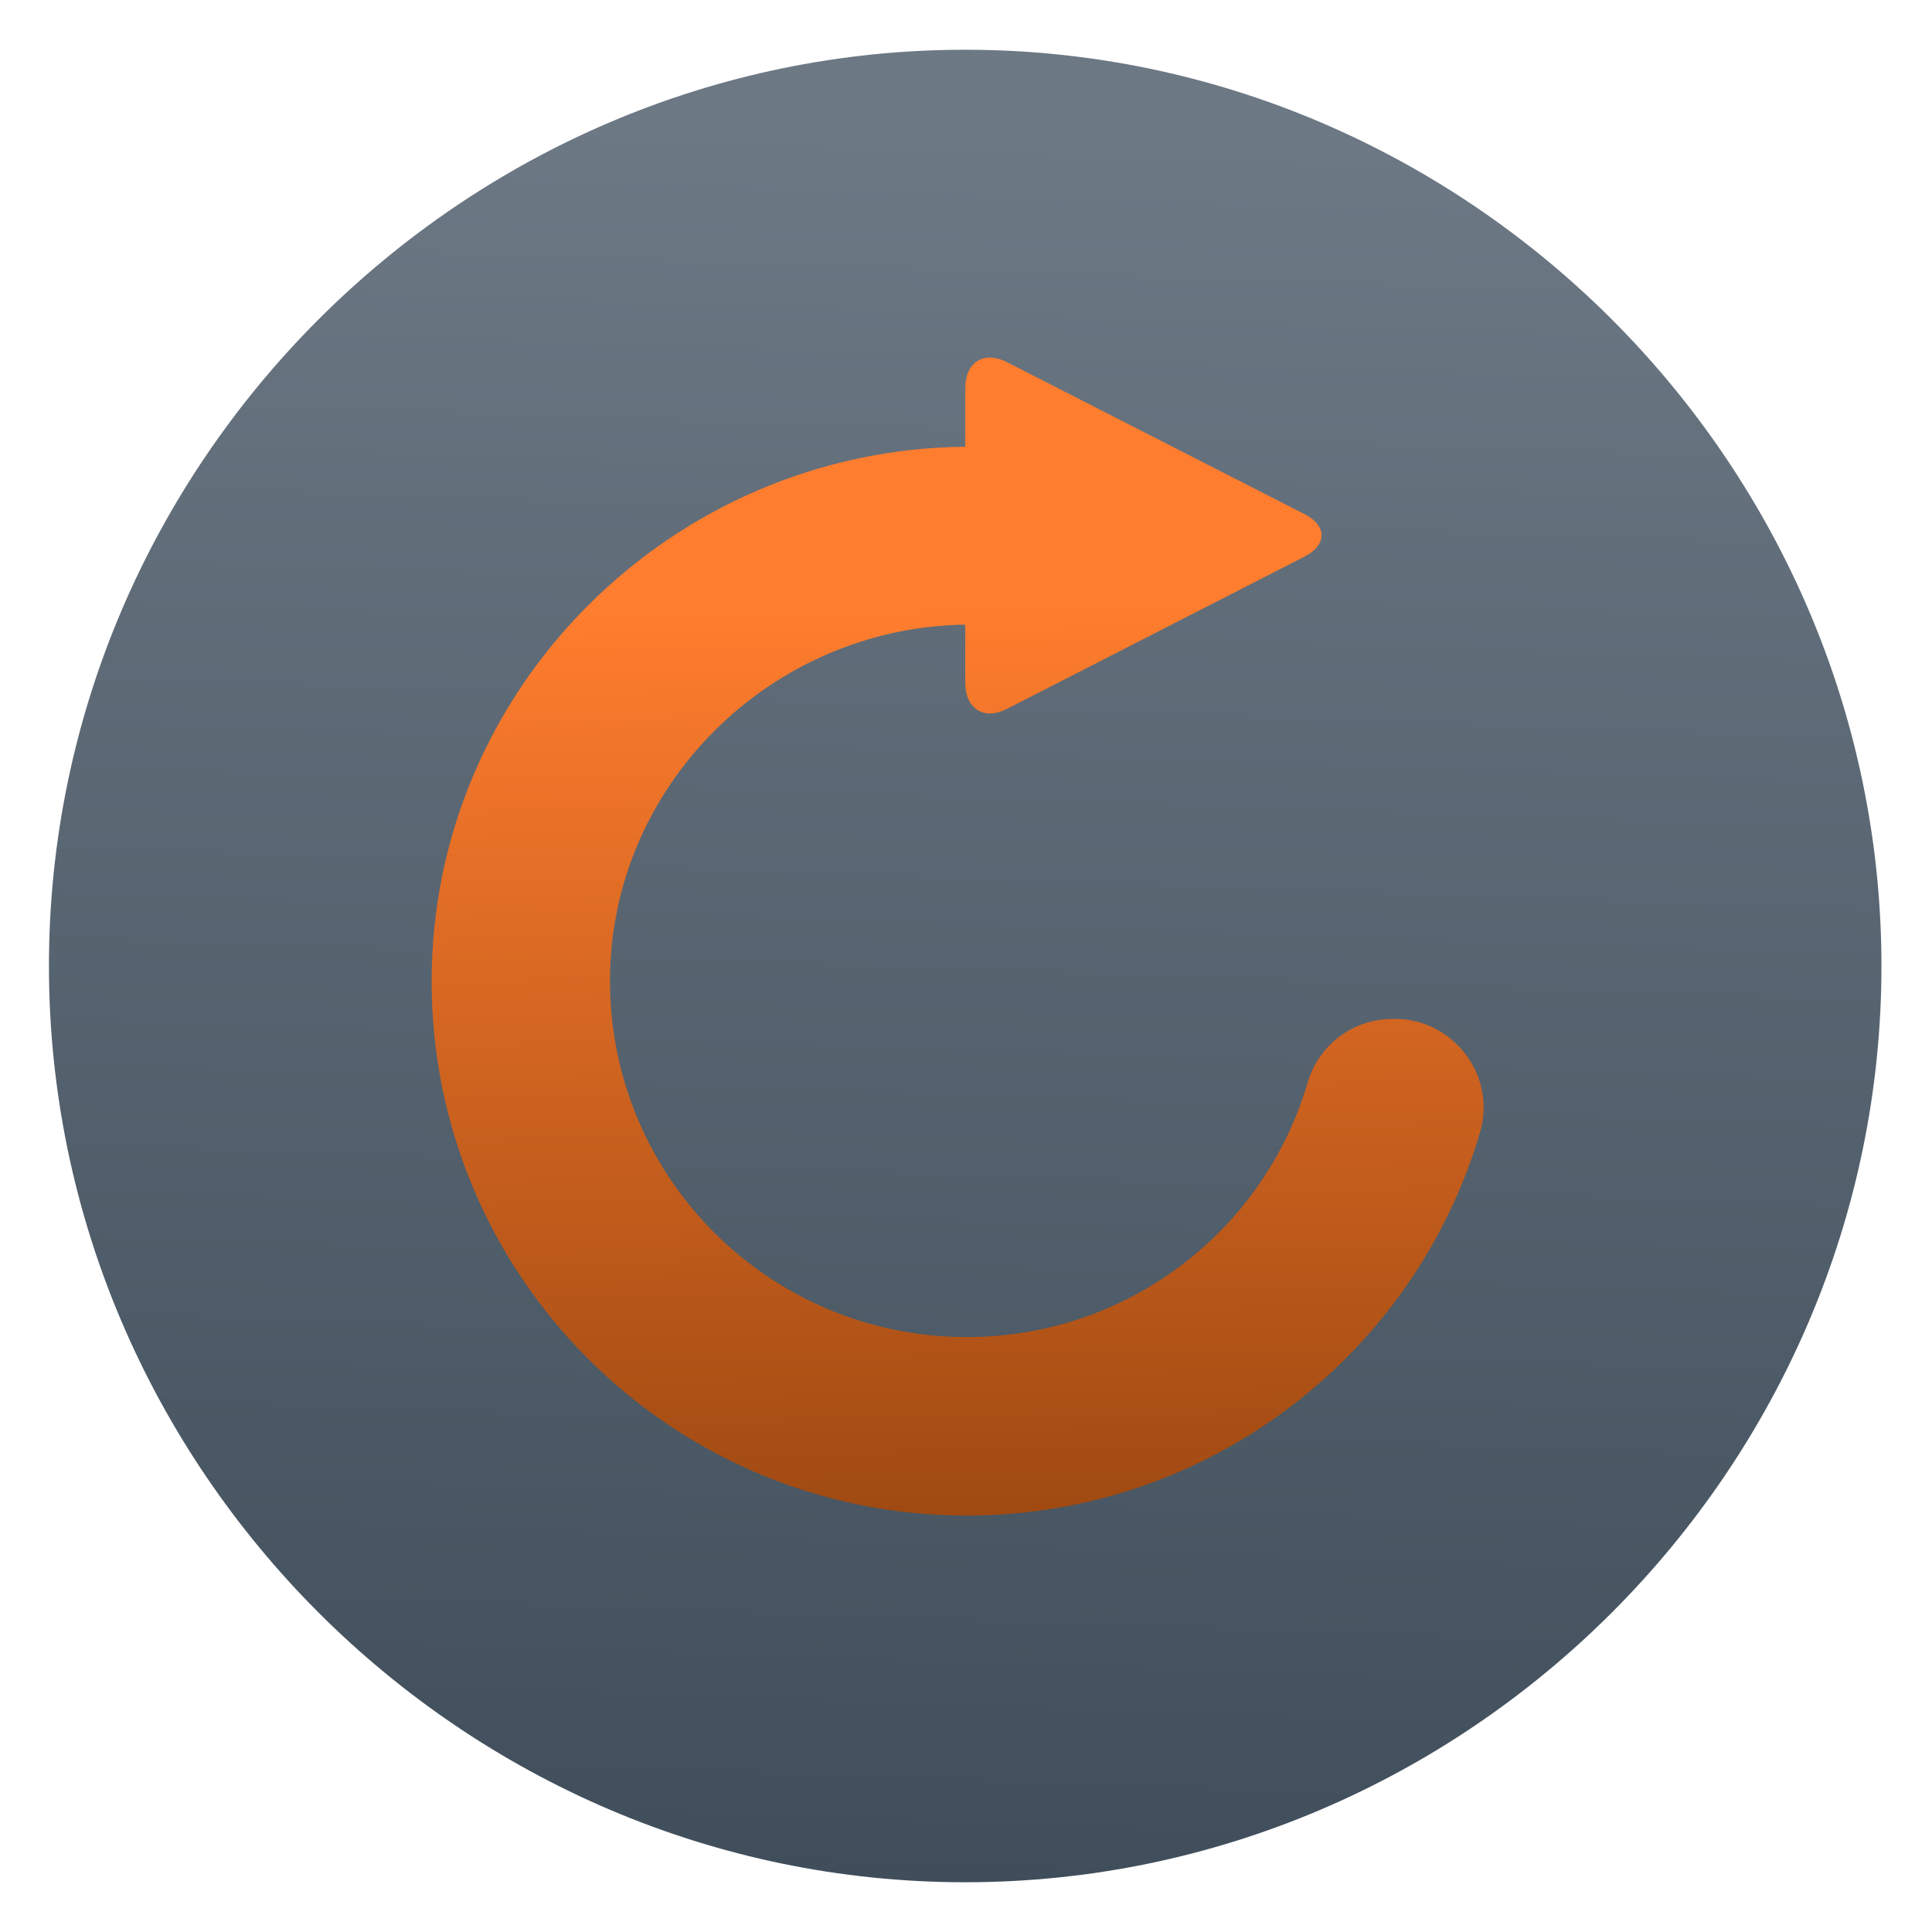
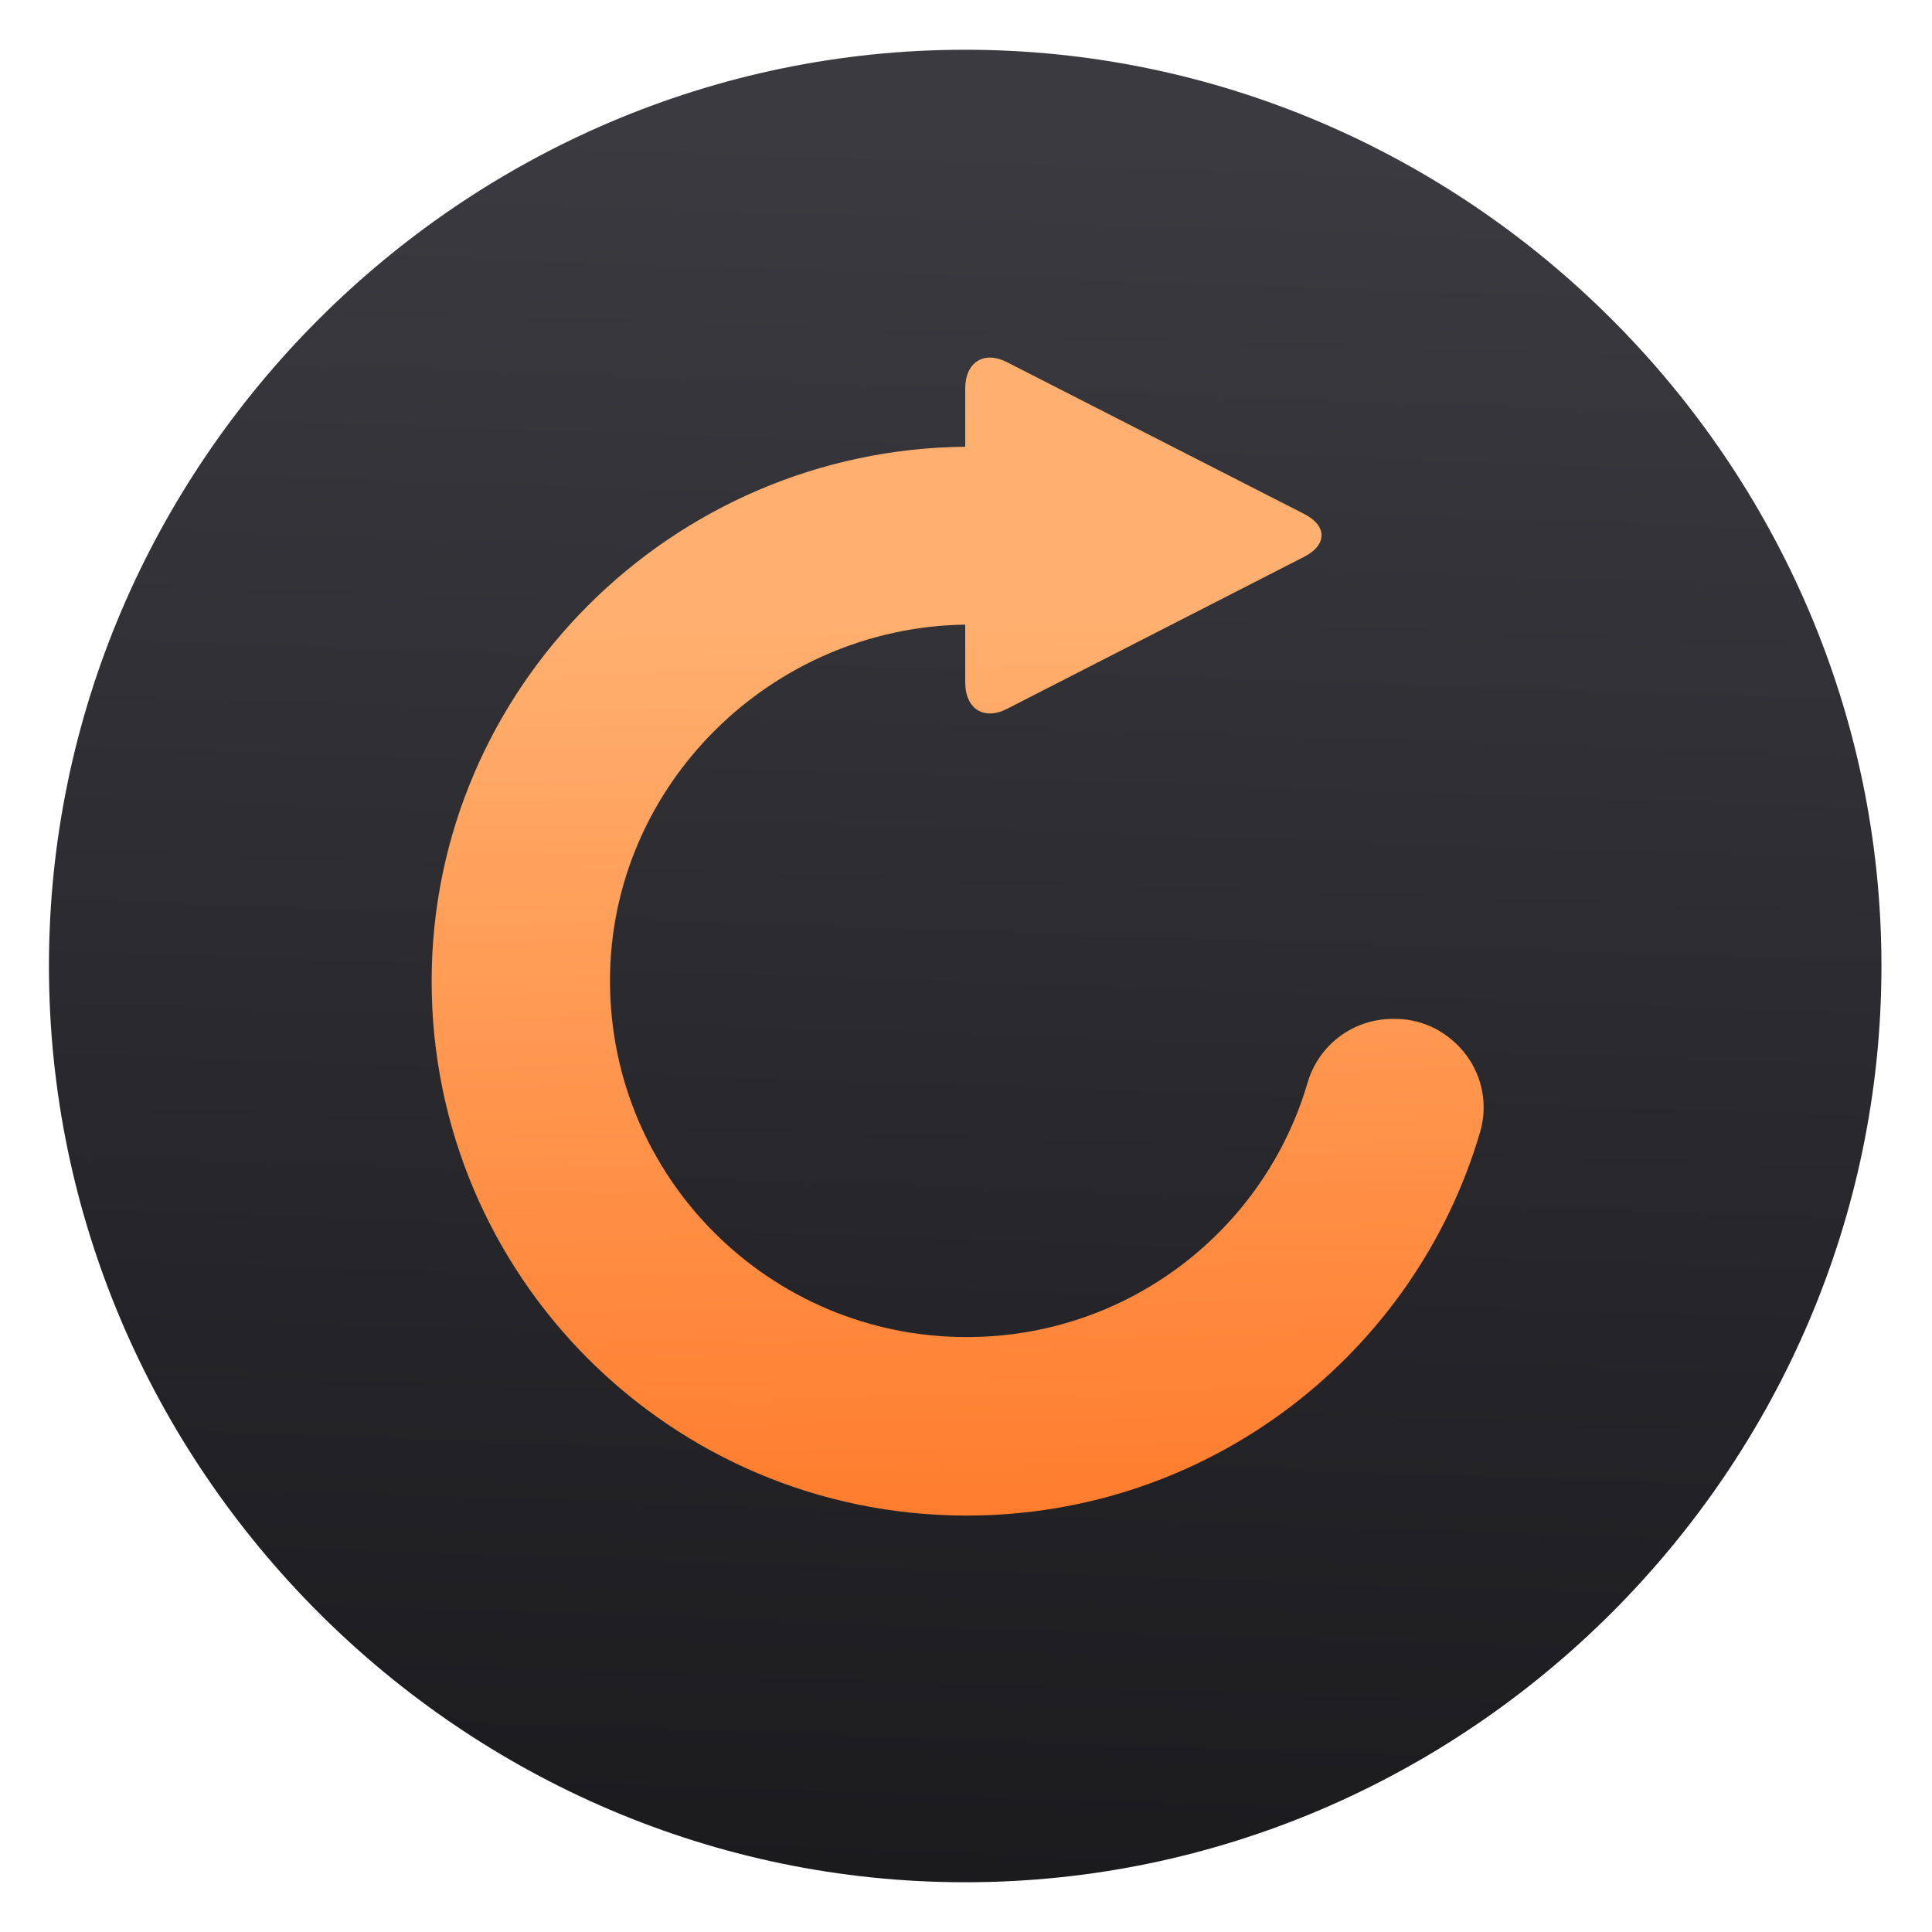
<svg xmlns="http://www.w3.org/2000/svg" clip-rule="evenodd" fill-rule="evenodd" stroke-linejoin="round" stroke-miterlimit="2" viewBox="0 0 48 48">
  <linearGradient id="a" x2="1" gradientTransform="matrix(.797685 -42.8718 42.8718 .797685 245.191 50.5858)" gradientUnits="userSpaceOnUse">
-     <stop stop-color="#404e5b" offset="0" />
-     <stop stop-color="#6c7884" offset="1" />
+     <stop stop-color="#1b1b1e" offset="0" />
+     <stop stop-color="#3a3a40" offset="1" />
  </linearGradient>
  <linearGradient id="b" x2="1" gradientTransform="matrix(-.298557 -22.4518 71.3842 -.949244 23.793 37.4974)" gradientUnits="userSpaceOnUse">
-     <stop stop-color="#a04a12" offset="0" />
-     <stop stop-color="#ff7d2e" offset="1" />
+     <stop stop-color="#ff7d2e" offset="0" />
+     <stop stop-color="#ffb070" offset="1" />
  </linearGradient>
  <path d="m46.744 24c0 12.488-10.276 22.764-22.764 22.764s-22.764-10.276-22.764-22.764 10.276-22.764 22.764-22.764 22.764 10.276 22.764 22.764z" fill="url(#a)" />
  <path d="m36.776 28.115c.189-.655.059-1.361-.351-1.906s-1.038-.883-1.72-.894c-.046-.001-.08 0-.112 0-.975.002-1.832.646-2.106 1.582-1.069 3.66-4.456 6.322-8.47 6.322-4.897 0-8.862-3.961-8.862-8.85 0-4.845 3.993-8.782 8.826-8.85v1.438c0 .655.466.948 1.037.655l7.388-3.781c.57-.293.57-.767 0-1.06l-7.388-3.773c-.571-.293-1.037 0-1.037.651v1.45c-7.283.069-13.257 5.99-13.257 13.278 0 7.331 5.95 13.277 13.294 13.277 6.042 0 11.145-4.025 12.758-9.539z" fill="url(#b)" />
</svg>
